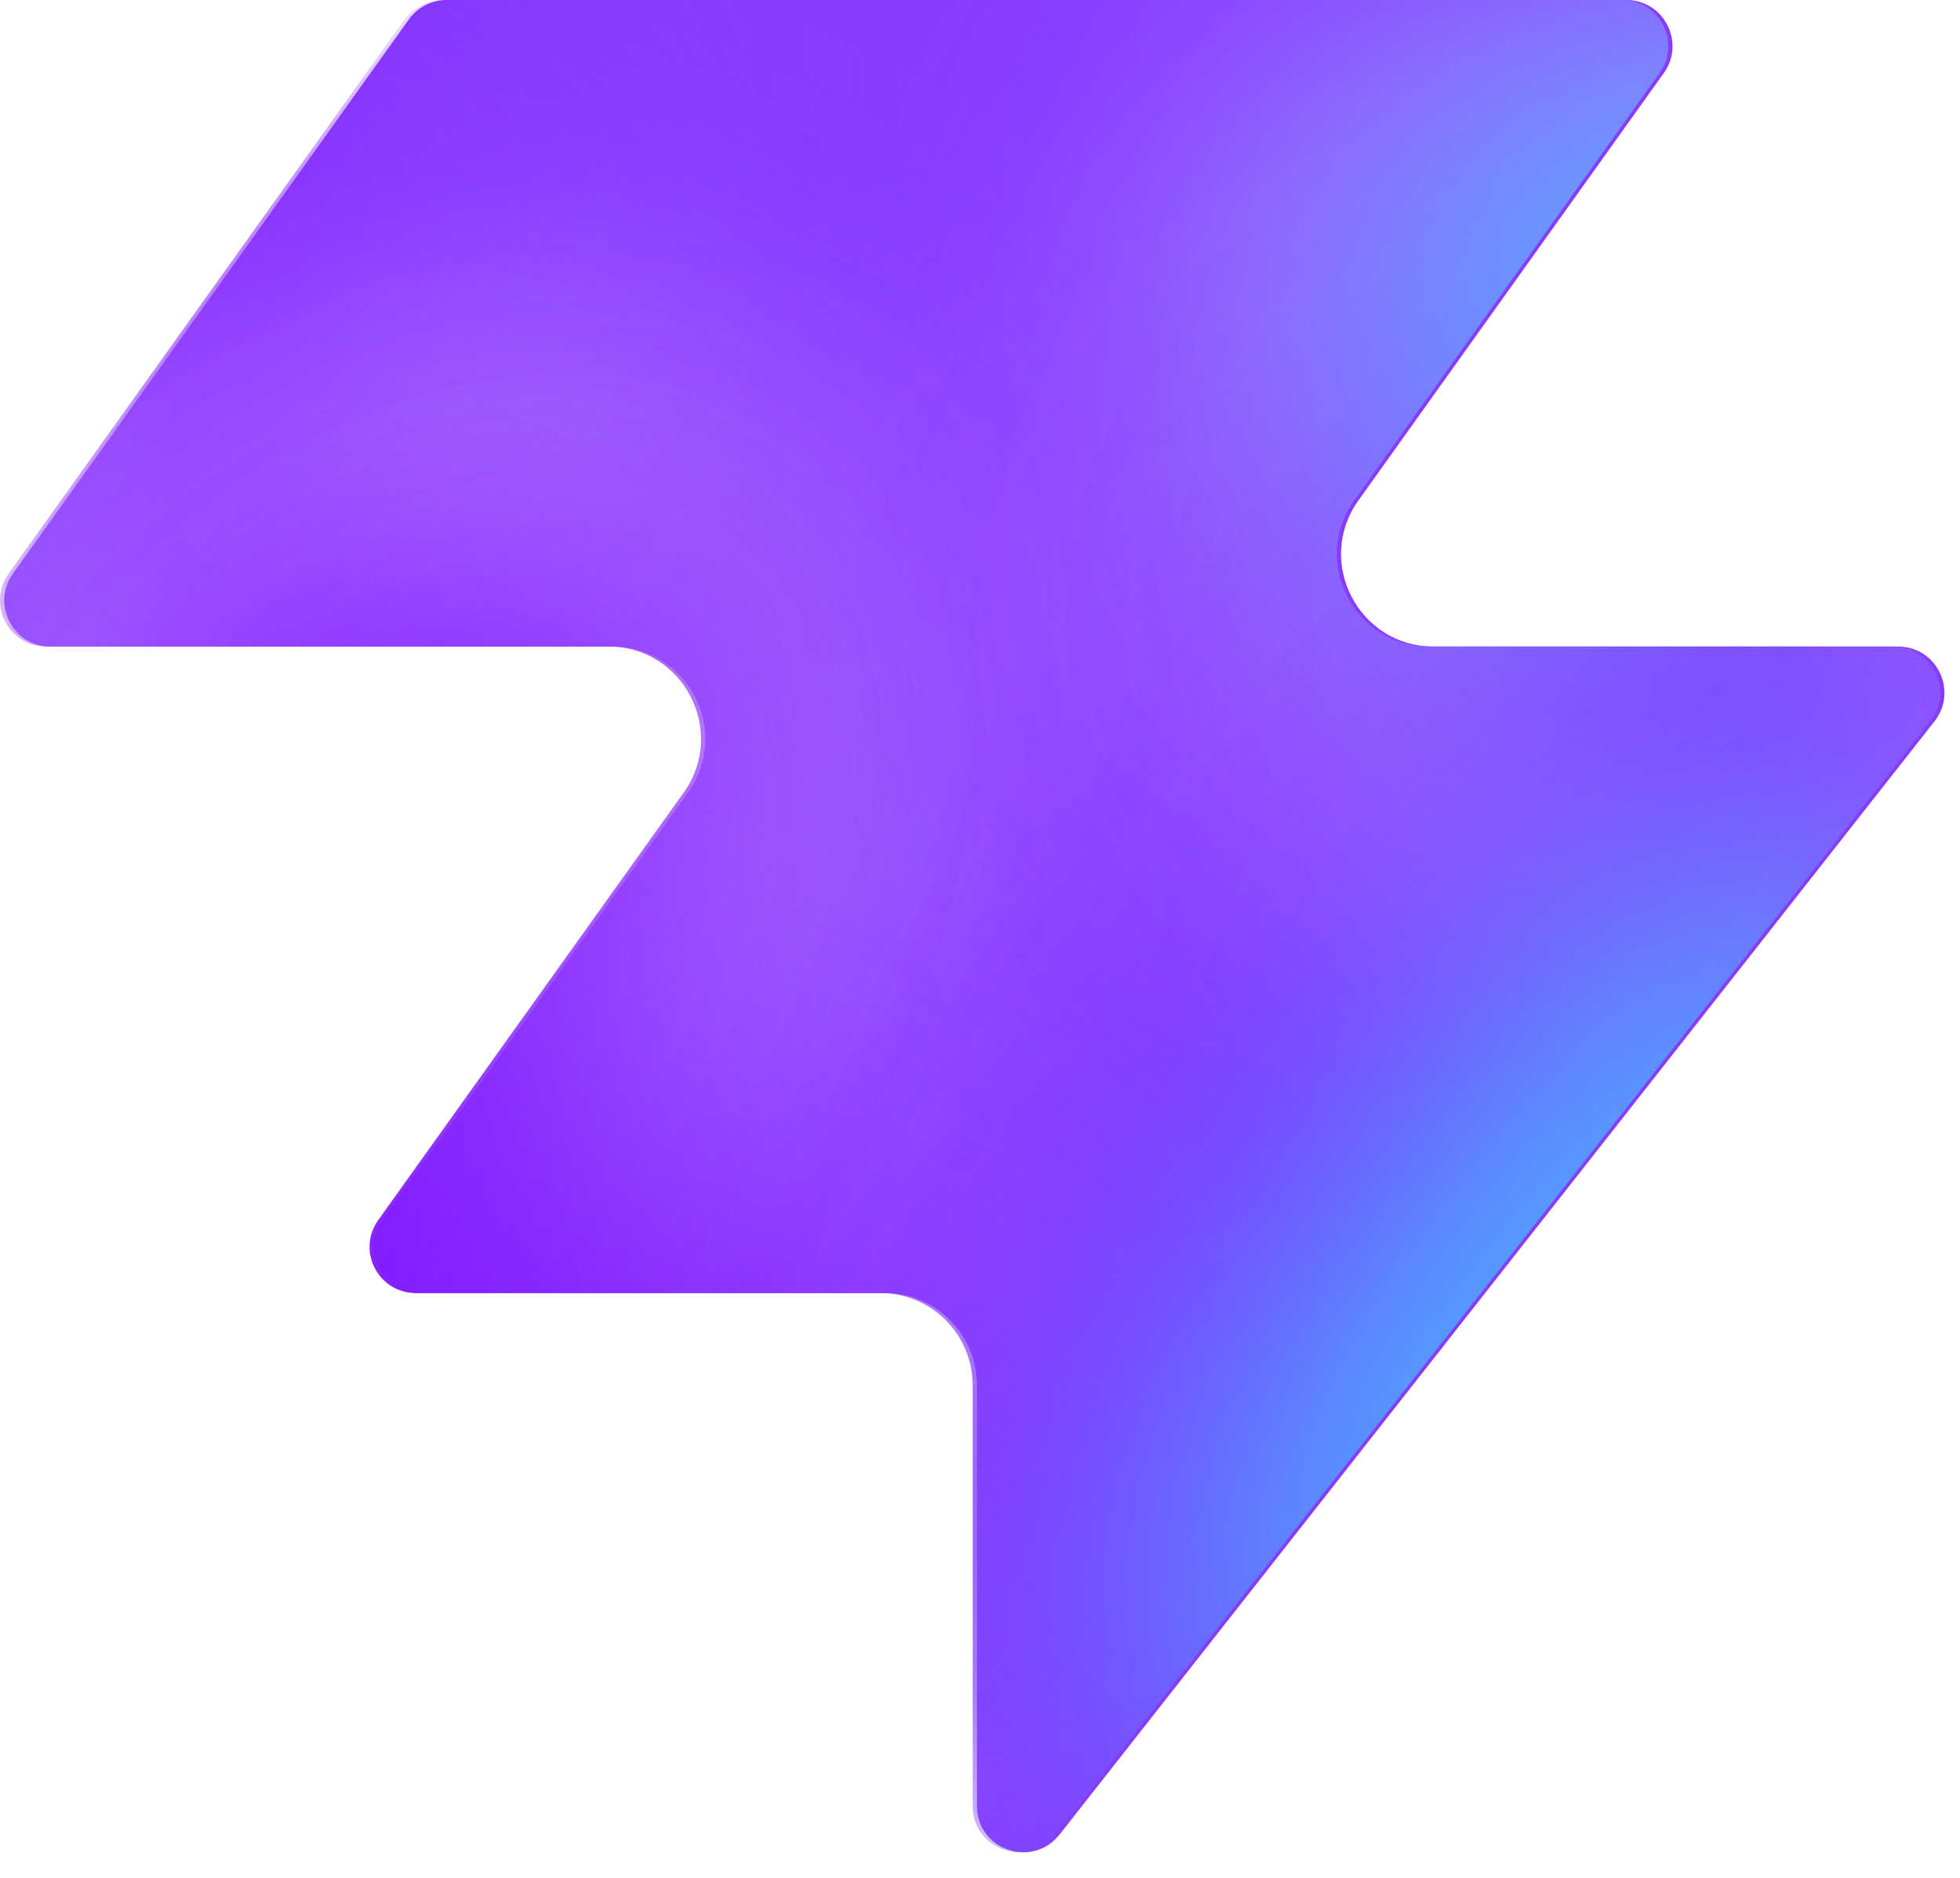
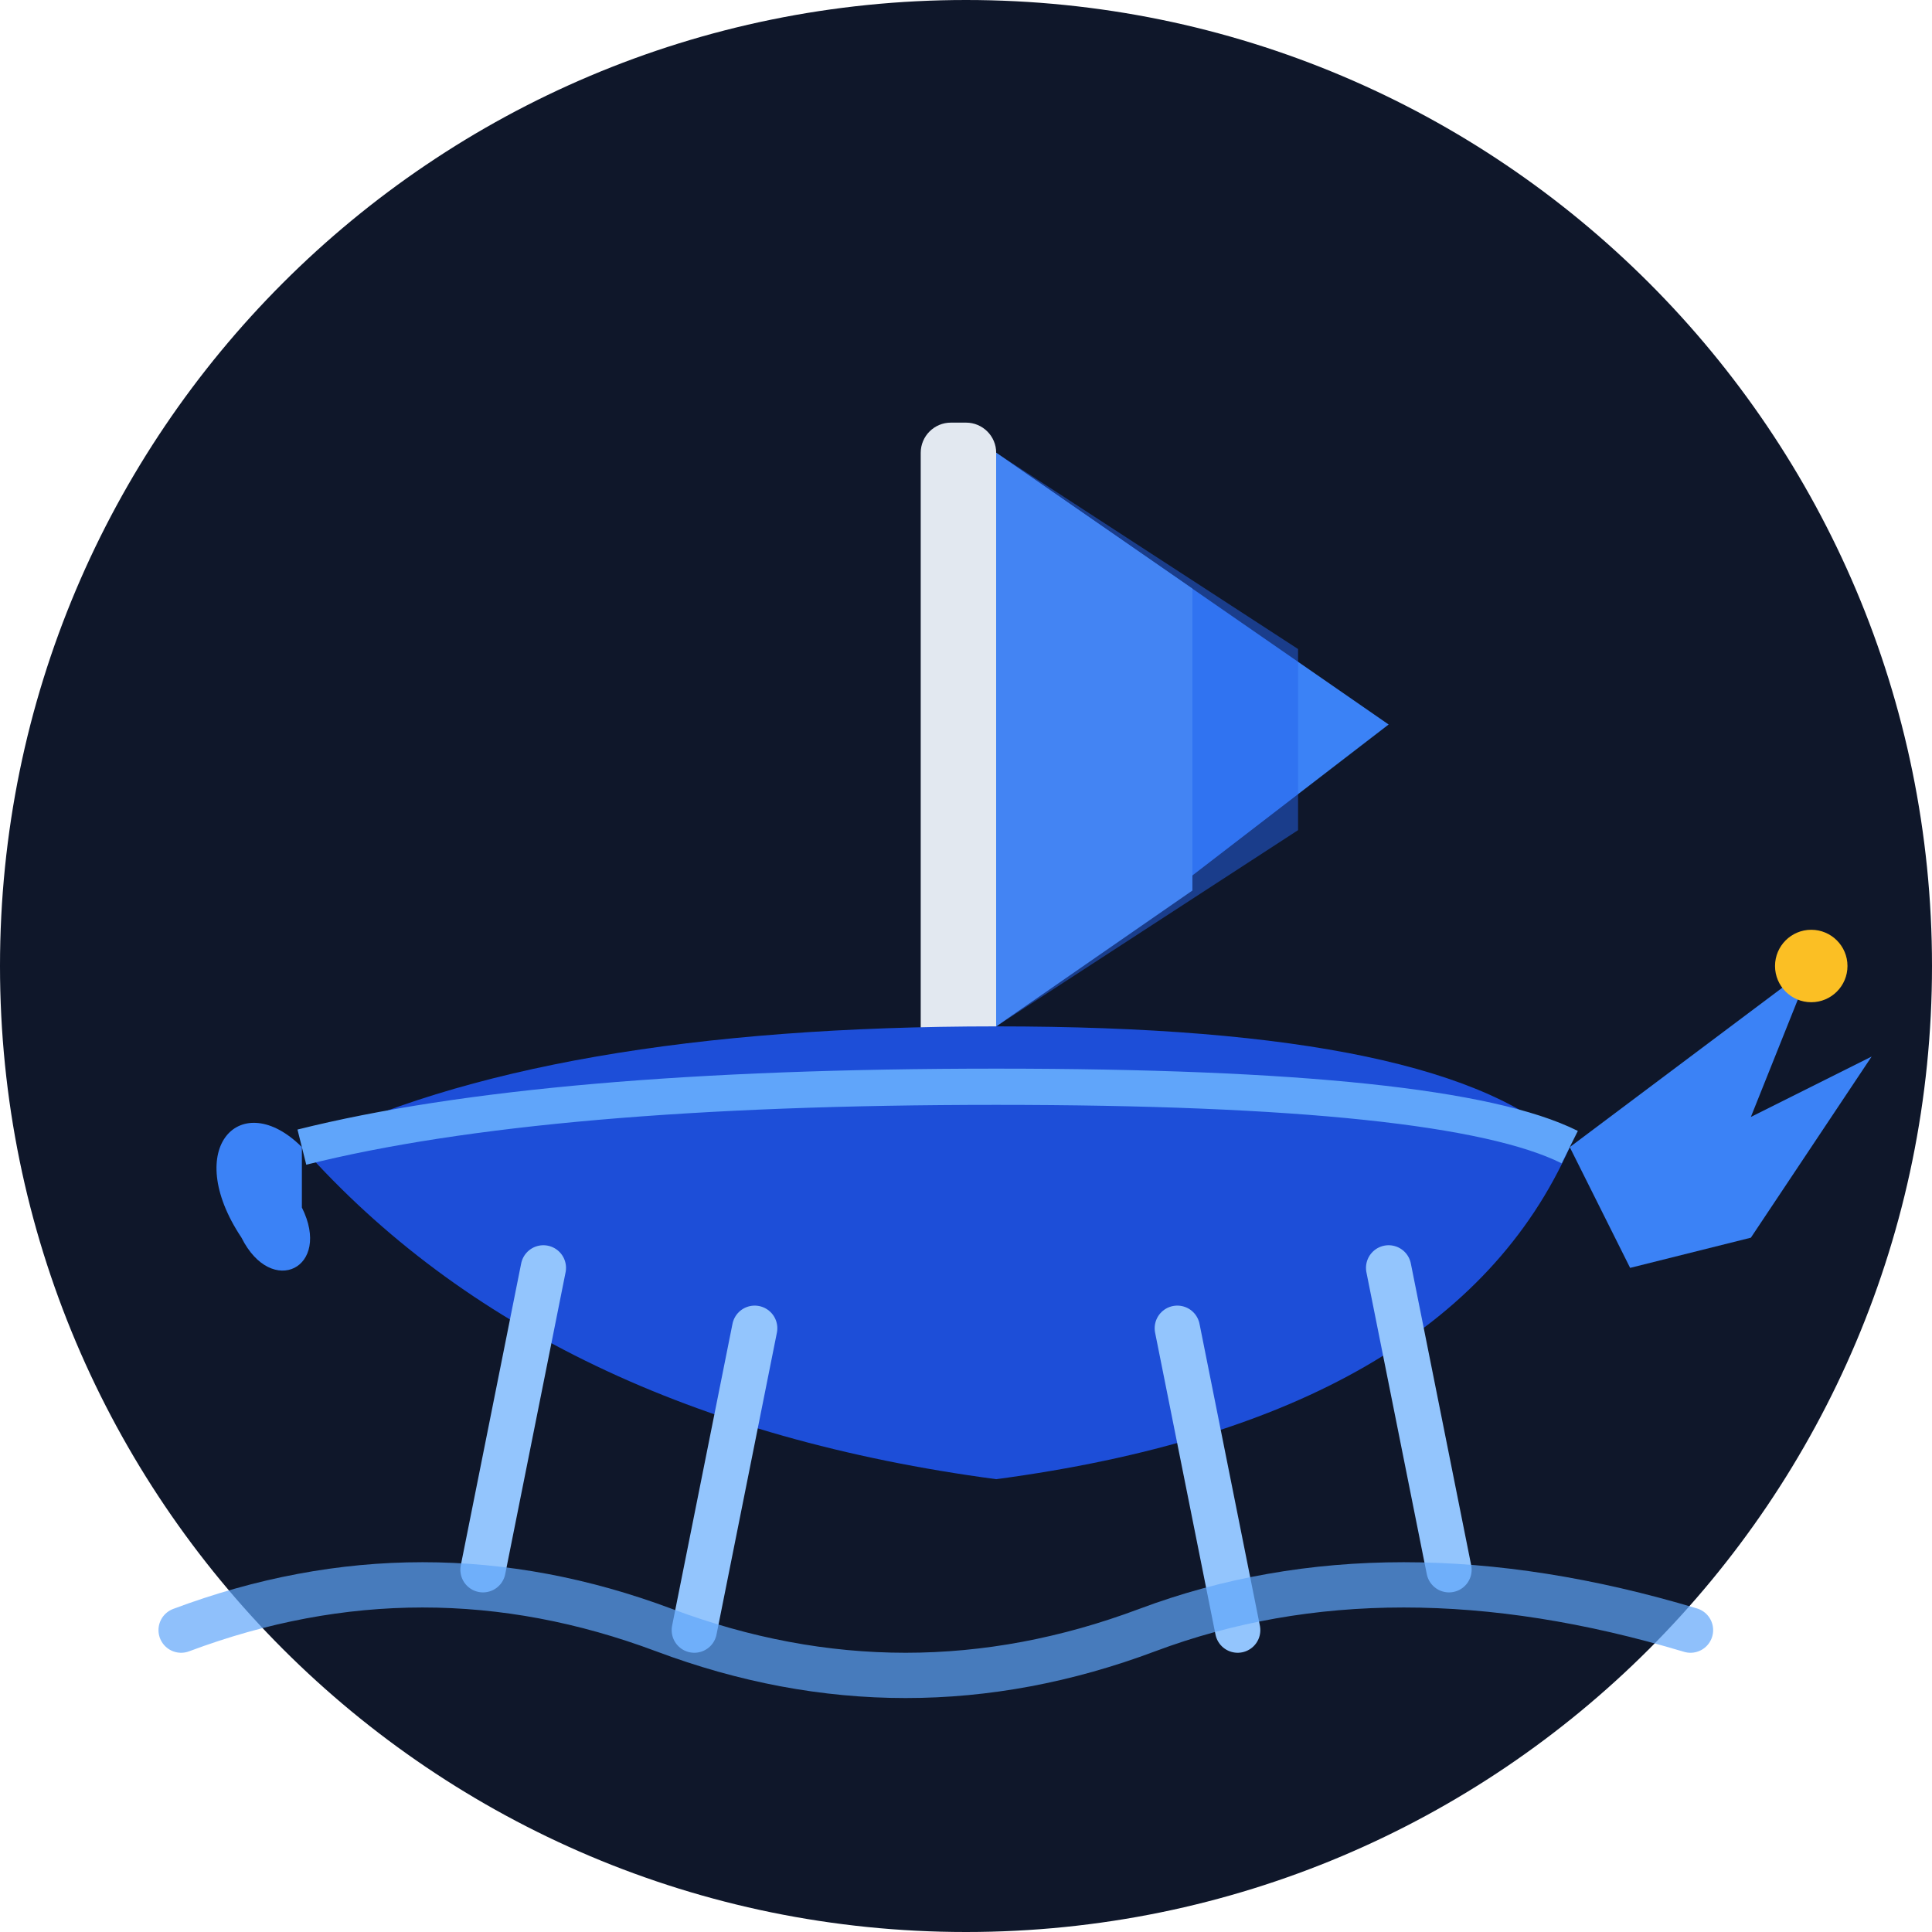
- <svg xmlns="http://www.w3.org/2000/svg" width="48" height="46" fill="none" viewBox="0 0 48 46">
-   <path fill="#863bff" d="M25.946 44.938c-.664.845-2.021.375-2.021-.698V33.937a2.26 2.26 0 0 0-2.262-2.262H10.287c-.92 0-1.456-1.04-.92-1.788l7.48-10.471c1.07-1.497 0-3.578-1.842-3.578H1.237c-.92 0-1.456-1.04-.92-1.788L10.013.474c.214-.297.556-.474.92-.474h28.894c.92 0 1.456 1.04.92 1.788l-7.48 10.471c-1.07 1.498 0 3.579 1.842 3.579h11.377c.943 0 1.473 1.088.89 1.83L25.947 44.94z" style="fill:#863bff;fill:color(display-p3 .525 .23 1);fill-opacity:1" />
-   <mask id="a" width="48" height="46" x="0" y="0" maskUnits="userSpaceOnUse" style="mask-type:alpha">
-     <path fill="#000" d="M25.842 44.938c-.664.844-2.021.375-2.021-.698V33.937a2.26 2.26 0 0 0-2.262-2.262H10.183c-.92 0-1.456-1.04-.92-1.788l7.48-10.471c1.07-1.498 0-3.579-1.842-3.579H1.133c-.92 0-1.456-1.04-.92-1.787L9.91.473c.214-.297.556-.474.92-.474h28.894c.92 0 1.456 1.04.92 1.788l-7.48 10.471c-1.07 1.498 0 3.578 1.842 3.578h11.377c.943 0 1.473 1.088.89 1.832L25.843 44.94z" style="fill:#000;fill-opacity:1" />
-   </mask>
-   <g mask="url(#a)">
-     <g filter="url(#b)">
-       <ellipse cx="5.508" cy="14.704" fill="#ede6ff" rx="5.508" ry="14.704" style="fill:#ede6ff;fill:color(display-p3 .927 .903 1);fill-opacity:1" transform="matrix(.00324 1 1 -.00324 -4.47 31.516)" />
-     </g>
-     <g filter="url(#c)">
-       <ellipse cx="10.399" cy="29.851" fill="#ede6ff" rx="10.399" ry="29.851" style="fill:#ede6ff;fill:color(display-p3 .927 .903 1);fill-opacity:1" transform="matrix(.00324 1 1 -.00324 -39.328 7.883)" />
-     </g>
-     <g filter="url(#d)">
-       <ellipse cx="5.508" cy="30.487" fill="#7e14ff" rx="5.508" ry="30.487" style="fill:#7e14ff;fill:color(display-p3 .492 .077 1);fill-opacity:1" transform="rotate(89.814 -25.913 -14.639)scale(1 -1)" />
-     </g>
-     <g filter="url(#e)">
-       <ellipse cx="5.508" cy="30.599" fill="#7e14ff" rx="5.508" ry="30.599" style="fill:#7e14ff;fill:color(display-p3 .492 .077 1);fill-opacity:1" transform="rotate(89.814 -32.644 -3.334)scale(1 -1)" />
-     </g>
-     <g filter="url(#f)">
-       <ellipse cx="5.508" cy="30.599" fill="#7e14ff" rx="5.508" ry="30.599" style="fill:#7e14ff;fill:color(display-p3 .492 .077 1);fill-opacity:1" transform="matrix(.00324 1 1 -.00324 -34.34 30.47)" />
-     </g>
-     <g filter="url(#g)">
-       <ellipse cx="14.072" cy="22.078" fill="#ede6ff" rx="14.072" ry="22.078" style="fill:#ede6ff;fill:color(display-p3 .927 .903 1);fill-opacity:1" transform="rotate(93.35 24.506 48.493)scale(-1 1)" />
-     </g>
-     <g filter="url(#h)">
-       <ellipse cx="3.47" cy="21.501" fill="#7e14ff" rx="3.47" ry="21.501" style="fill:#7e14ff;fill:color(display-p3 .492 .077 1);fill-opacity:1" transform="rotate(89.009 28.708 47.59)scale(-1 1)" />
-     </g>
-     <g filter="url(#i)">
-       <ellipse cx="3.47" cy="21.501" fill="#7e14ff" rx="3.47" ry="21.501" style="fill:#7e14ff;fill:color(display-p3 .492 .077 1);fill-opacity:1" transform="rotate(89.009 28.708 47.59)scale(-1 1)" />
-     </g>
-     <g filter="url(#j)">
-       <ellipse cx=".387" cy="8.972" fill="#7e14ff" rx="4.407" ry="29.108" style="fill:#7e14ff;fill:color(display-p3 .492 .077 1);fill-opacity:1" transform="rotate(39.51 .387 8.972)" />
-     </g>
-     <g filter="url(#k)">
-       <ellipse cx="47.523" cy="-6.092" fill="#7e14ff" rx="4.407" ry="29.108" style="fill:#7e14ff;fill:color(display-p3 .492 .077 1);fill-opacity:1" transform="rotate(37.892 47.523 -6.092)" />
-     </g>
-     <g filter="url(#l)">
-       <ellipse cx="41.412" cy="6.333" fill="#47bfff" rx="5.971" ry="9.665" style="fill:#47bfff;fill:color(display-p3 .28 .748 1);fill-opacity:1" transform="rotate(37.892 41.412 6.333)" />
-     </g>
-     <g filter="url(#m)">
-       <ellipse cx="-1.879" cy="38.332" fill="#7e14ff" rx="4.407" ry="29.108" style="fill:#7e14ff;fill:color(display-p3 .492 .077 1);fill-opacity:1" transform="rotate(37.892 -1.88 38.332)" />
-     </g>
-     <g filter="url(#n)">
-       <ellipse cx="-1.879" cy="38.332" fill="#7e14ff" rx="4.407" ry="29.108" style="fill:#7e14ff;fill:color(display-p3 .492 .077 1);fill-opacity:1" transform="rotate(37.892 -1.88 38.332)" />
-     </g>
-     <g filter="url(#o)">
-       <ellipse cx="35.651" cy="29.907" fill="#7e14ff" rx="4.407" ry="29.108" style="fill:#7e14ff;fill:color(display-p3 .492 .077 1);fill-opacity:1" transform="rotate(37.892 35.651 29.907)" />
-     </g>
-     <g filter="url(#p)">
-       <ellipse cx="38.418" cy="32.4" fill="#47bfff" rx="5.971" ry="15.297" style="fill:#47bfff;fill:color(display-p3 .28 .748 1);fill-opacity:1" transform="rotate(37.892 38.418 32.4)" />
-     </g>
-   </g>
-   <defs>
-     <filter id="b" width="60.045" height="41.654" x="-19.77" y="16.149" color-interpolation-filters="sRGB" filterUnits="userSpaceOnUse">
-       <feFlood flood-opacity="0" result="BackgroundImageFix" />
-       <feBlend in="SourceGraphic" in2="BackgroundImageFix" result="shape" />
-       <feGaussianBlur result="effect1_foregroundBlur_2002_17158" stdDeviation="7.659" />
-     </filter>
-     <filter id="c" width="90.34" height="51.437" x="-54.613" y="-7.533" color-interpolation-filters="sRGB" filterUnits="userSpaceOnUse">
-       <feFlood flood-opacity="0" result="BackgroundImageFix" />
-       <feBlend in="SourceGraphic" in2="BackgroundImageFix" result="shape" />
-       <feGaussianBlur result="effect1_foregroundBlur_2002_17158" stdDeviation="7.659" />
-     </filter>
-     <filter id="d" width="79.355" height="29.4" x="-49.64" y="2.03" color-interpolation-filters="sRGB" filterUnits="userSpaceOnUse">
-       <feFlood flood-opacity="0" result="BackgroundImageFix" />
-       <feBlend in="SourceGraphic" in2="BackgroundImageFix" result="shape" />
-       <feGaussianBlur result="effect1_foregroundBlur_2002_17158" stdDeviation="4.596" />
-     </filter>
-     <filter id="e" width="79.579" height="29.4" x="-45.045" y="20.029" color-interpolation-filters="sRGB" filterUnits="userSpaceOnUse">
-       <feFlood flood-opacity="0" result="BackgroundImageFix" />
-       <feBlend in="SourceGraphic" in2="BackgroundImageFix" result="shape" />
-       <feGaussianBlur result="effect1_foregroundBlur_2002_17158" stdDeviation="4.596" />
-     </filter>
-     <filter id="f" width="79.579" height="29.4" x="-43.513" y="21.178" color-interpolation-filters="sRGB" filterUnits="userSpaceOnUse">
-       <feFlood flood-opacity="0" result="BackgroundImageFix" />
-       <feBlend in="SourceGraphic" in2="BackgroundImageFix" result="shape" />
-       <feGaussianBlur result="effect1_foregroundBlur_2002_17158" stdDeviation="4.596" />
-     </filter>
-     <filter id="g" width="74.749" height="58.852" x="15.756" y="-17.901" color-interpolation-filters="sRGB" filterUnits="userSpaceOnUse">
-       <feFlood flood-opacity="0" result="BackgroundImageFix" />
-       <feBlend in="SourceGraphic" in2="BackgroundImageFix" result="shape" />
-       <feGaussianBlur result="effect1_foregroundBlur_2002_17158" stdDeviation="7.659" />
-     </filter>
-     <filter id="h" width="61.377" height="25.362" x="23.548" y="2.284" color-interpolation-filters="sRGB" filterUnits="userSpaceOnUse">
-       <feFlood flood-opacity="0" result="BackgroundImageFix" />
-       <feBlend in="SourceGraphic" in2="BackgroundImageFix" result="shape" />
-       <feGaussianBlur result="effect1_foregroundBlur_2002_17158" stdDeviation="4.596" />
-     </filter>
-     <filter id="i" width="61.377" height="25.362" x="23.548" y="2.284" color-interpolation-filters="sRGB" filterUnits="userSpaceOnUse">
-       <feFlood flood-opacity="0" result="BackgroundImageFix" />
-       <feBlend in="SourceGraphic" in2="BackgroundImageFix" result="shape" />
-       <feGaussianBlur result="effect1_foregroundBlur_2002_17158" stdDeviation="4.596" />
-     </filter>
-     <filter id="j" width="56.045" height="63.649" x="-27.636" y="-22.853" color-interpolation-filters="sRGB" filterUnits="userSpaceOnUse">
-       <feFlood flood-opacity="0" result="BackgroundImageFix" />
-       <feBlend in="SourceGraphic" in2="BackgroundImageFix" result="shape" />
-       <feGaussianBlur result="effect1_foregroundBlur_2002_17158" stdDeviation="4.596" />
-     </filter>
-     <filter id="k" width="54.814" height="64.646" x="20.116" y="-38.415" color-interpolation-filters="sRGB" filterUnits="userSpaceOnUse">
-       <feFlood flood-opacity="0" result="BackgroundImageFix" />
-       <feBlend in="SourceGraphic" in2="BackgroundImageFix" result="shape" />
-       <feGaussianBlur result="effect1_foregroundBlur_2002_17158" stdDeviation="4.596" />
-     </filter>
-     <filter id="l" width="33.541" height="35.313" x="24.641" y="-11.323" color-interpolation-filters="sRGB" filterUnits="userSpaceOnUse">
-       <feFlood flood-opacity="0" result="BackgroundImageFix" />
-       <feBlend in="SourceGraphic" in2="BackgroundImageFix" result="shape" />
-       <feGaussianBlur result="effect1_foregroundBlur_2002_17158" stdDeviation="4.596" />
-     </filter>
-     <filter id="m" width="54.814" height="64.646" x="-29.286" y="6.009" color-interpolation-filters="sRGB" filterUnits="userSpaceOnUse">
-       <feFlood flood-opacity="0" result="BackgroundImageFix" />
-       <feBlend in="SourceGraphic" in2="BackgroundImageFix" result="shape" />
-       <feGaussianBlur result="effect1_foregroundBlur_2002_17158" stdDeviation="4.596" />
-     </filter>
-     <filter id="n" width="54.814" height="64.646" x="-29.286" y="6.009" color-interpolation-filters="sRGB" filterUnits="userSpaceOnUse">
-       <feFlood flood-opacity="0" result="BackgroundImageFix" />
-       <feBlend in="SourceGraphic" in2="BackgroundImageFix" result="shape" />
-       <feGaussianBlur result="effect1_foregroundBlur_2002_17158" stdDeviation="4.596" />
-     </filter>
-     <filter id="o" width="54.814" height="64.646" x="8.244" y="-2.416" color-interpolation-filters="sRGB" filterUnits="userSpaceOnUse">
-       <feFlood flood-opacity="0" result="BackgroundImageFix" />
-       <feBlend in="SourceGraphic" in2="BackgroundImageFix" result="shape" />
-       <feGaussianBlur result="effect1_foregroundBlur_2002_17158" stdDeviation="4.596" />
-     </filter>
-     <filter id="p" width="39.409" height="43.623" x="18.713" y="10.588" color-interpolation-filters="sRGB" filterUnits="userSpaceOnUse">
-       <feFlood flood-opacity="0" result="BackgroundImageFix" />
-       <feBlend in="SourceGraphic" in2="BackgroundImageFix" result="shape" />
-       <feGaussianBlur result="effect1_foregroundBlur_2002_17158" stdDeviation="4.596" />
-     </filter>
-   </defs>
+ <svg xmlns="http://www.w3.org/2000/svg" viewBox="0 0 64 64">
+   <circle cx="32" cy="32" r="32" fill="#0f172a" />
+   <rect x="30.5" y="14" width="2.5" height="26" rx="1" fill="#e2e8f0" />
+   <path d="M33 15 L46 24 L33 34 Z" fill="#3b82f6" />
+   <path d="M33 15 L39.5 19.5 L39.5 29.5 L33 34 Z" fill="#60a5fa" />
+   <path d="M33 15 L43 21.5 L43 27.5 L33 34 Z" fill="#2563eb" opacity="0.5" />
+   <path d="M10 38 Q18 34 33 34 Q48 34 52 38 Q48 47 33 49 Q18 47 10 38 Z" fill="#1d4ed8" />
+   <path d="M10 38 Q18 36 33 36 Q48 36 52 38" fill="none" stroke="#60a5fa" stroke-width="1.2" />
+   <path d="M52 38 L60 32 L58 37 L62 35 L58 41 L54 42 Z" fill="#3b82f6" />
+   <circle cx="60" cy="32" r="1.2" fill="#fbbf24" />
+   <path d="M10 38 C8 36 6 38 8 41 C9 43 11 42 10 40" fill="#3b82f6" />
+   <line x1="18" y1="42" x2="16" y2="52" stroke="#93c5fd" stroke-width="1.5" stroke-linecap="round" />
+   <line x1="25" y1="44" x2="23" y2="54" stroke="#93c5fd" stroke-width="1.5" stroke-linecap="round" />
+   <line x1="39" y1="44" x2="41" y2="54" stroke="#93c5fd" stroke-width="1.5" stroke-linecap="round" />
+   <line x1="46" y1="42" x2="48" y2="52" stroke="#93c5fd" stroke-width="1.5" stroke-linecap="round" />
+   <path d="M6 54 Q14 51 22 54 Q30 57 38 54 Q46 51 56 54" stroke="#60a5fa" stroke-width="1.5" fill="none" stroke-linecap="round" opacity="0.7" />
</svg>
